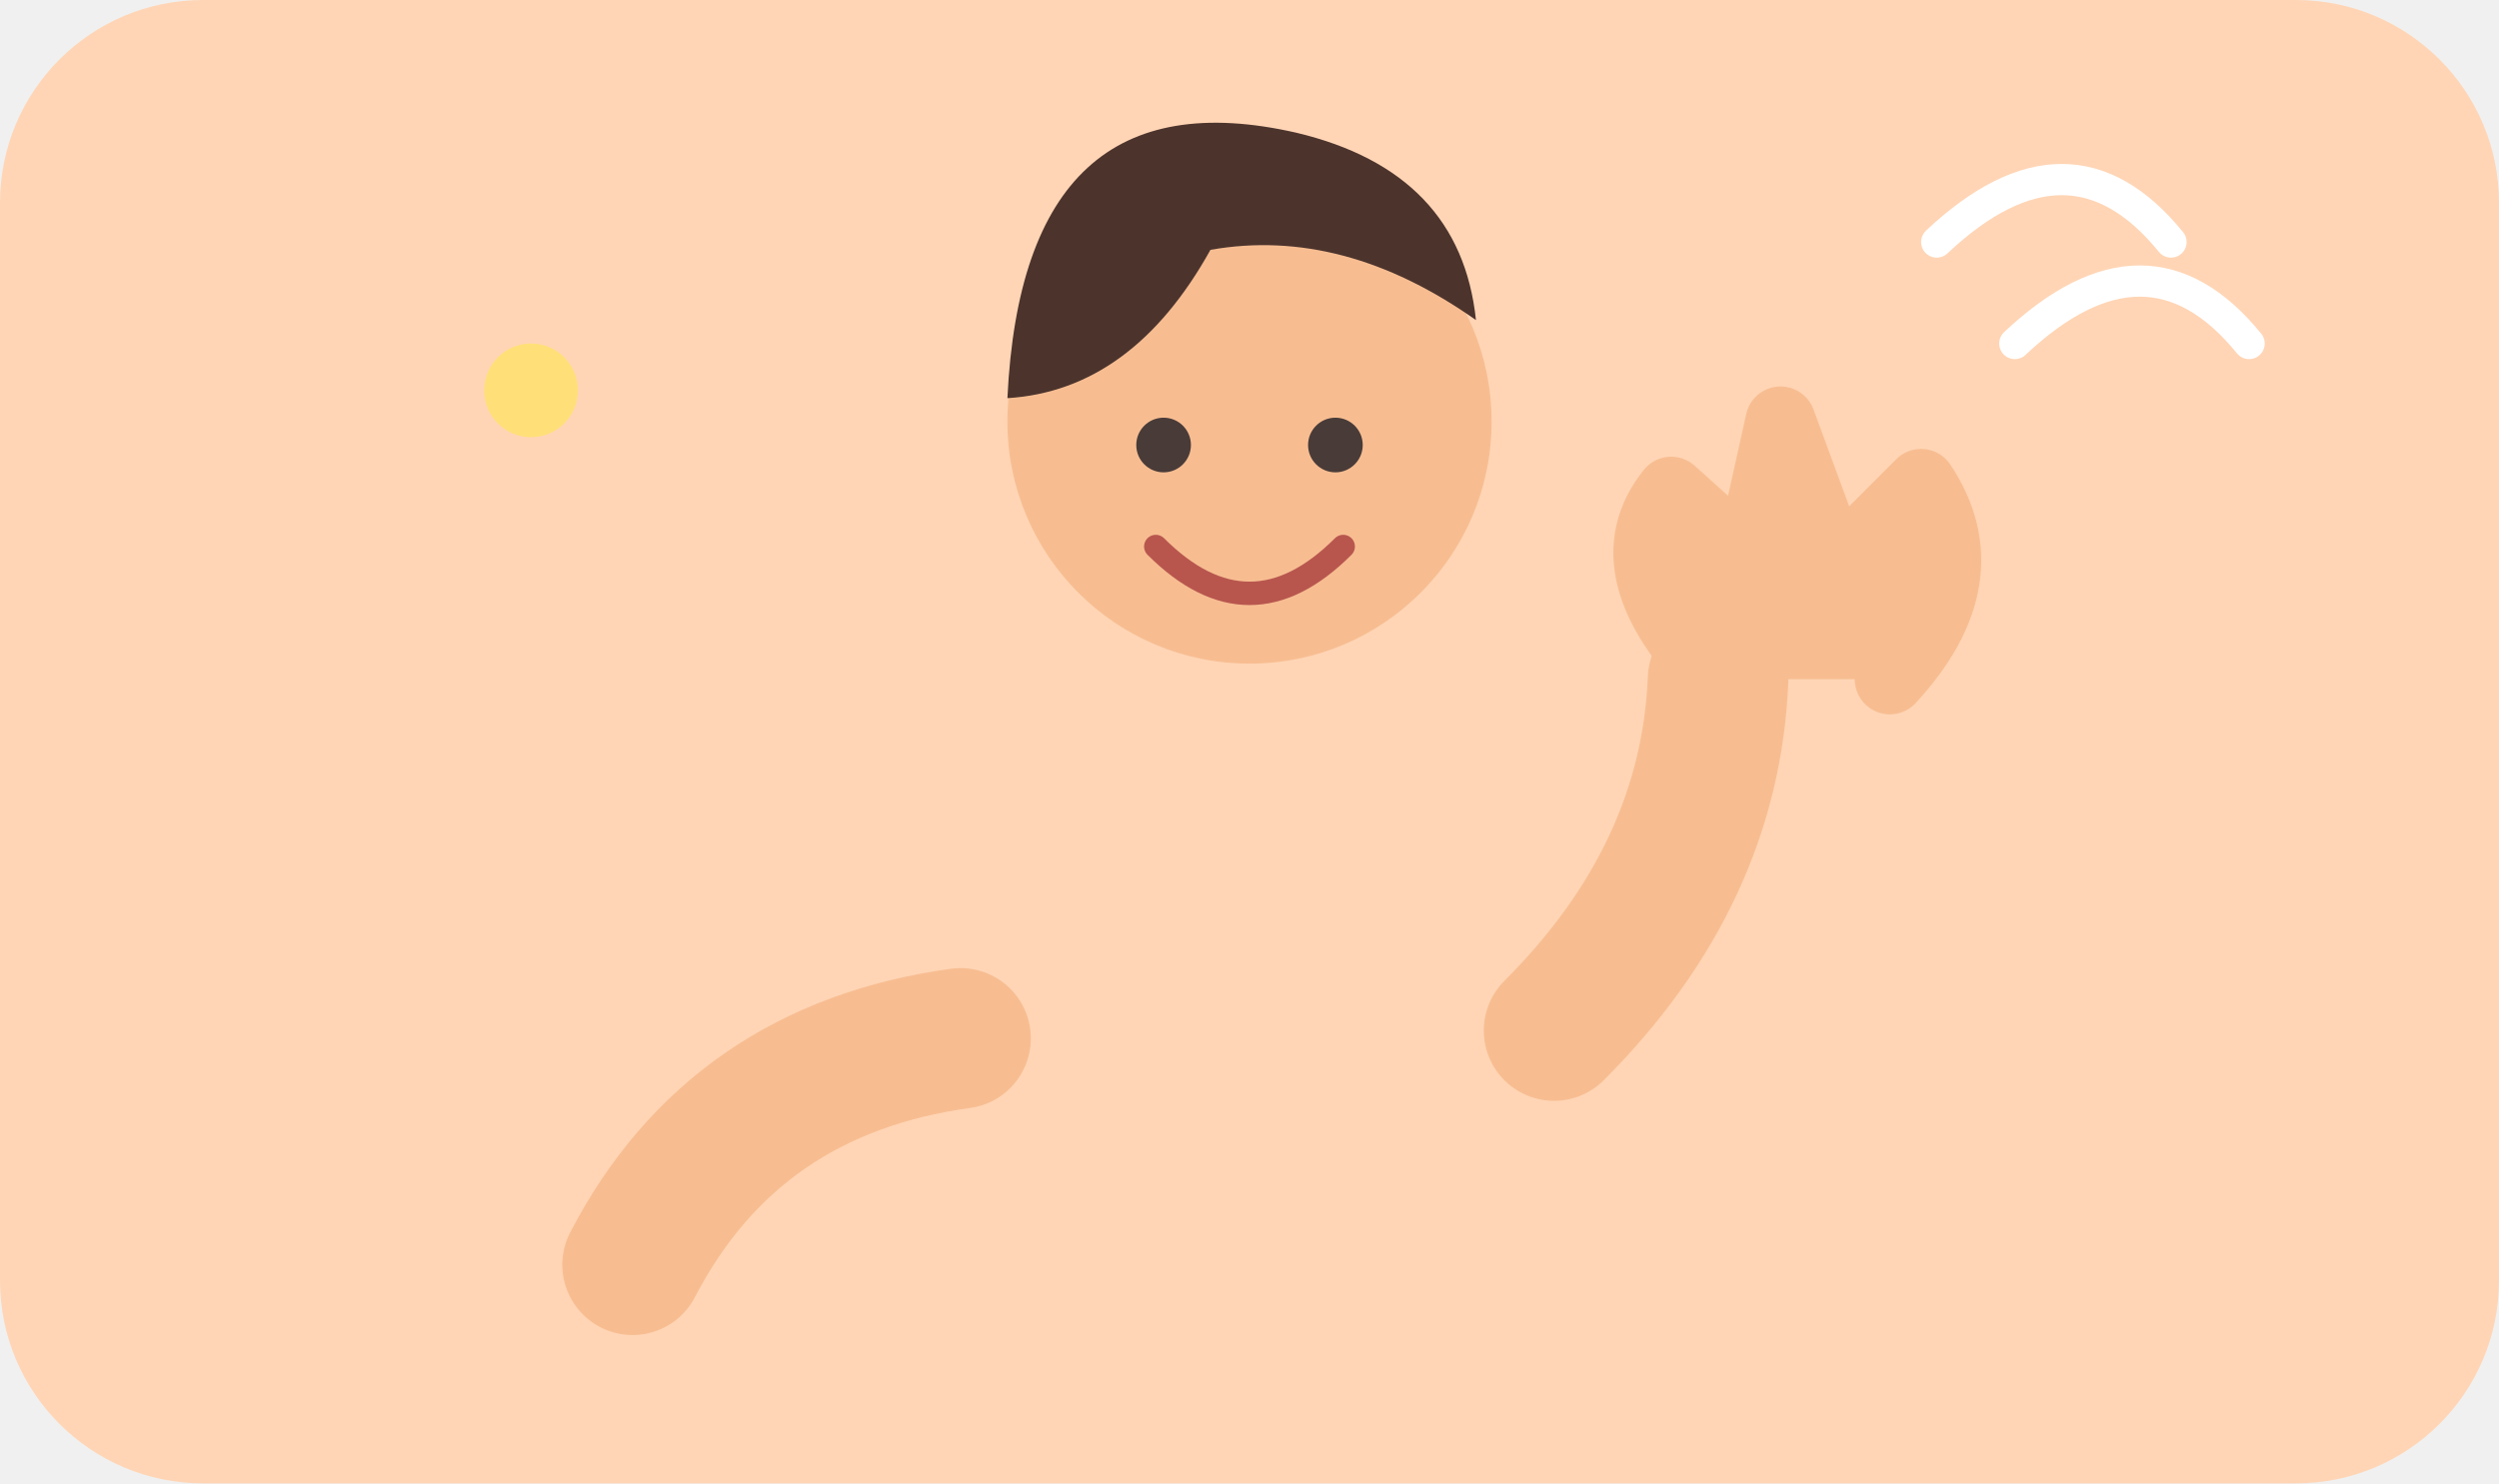
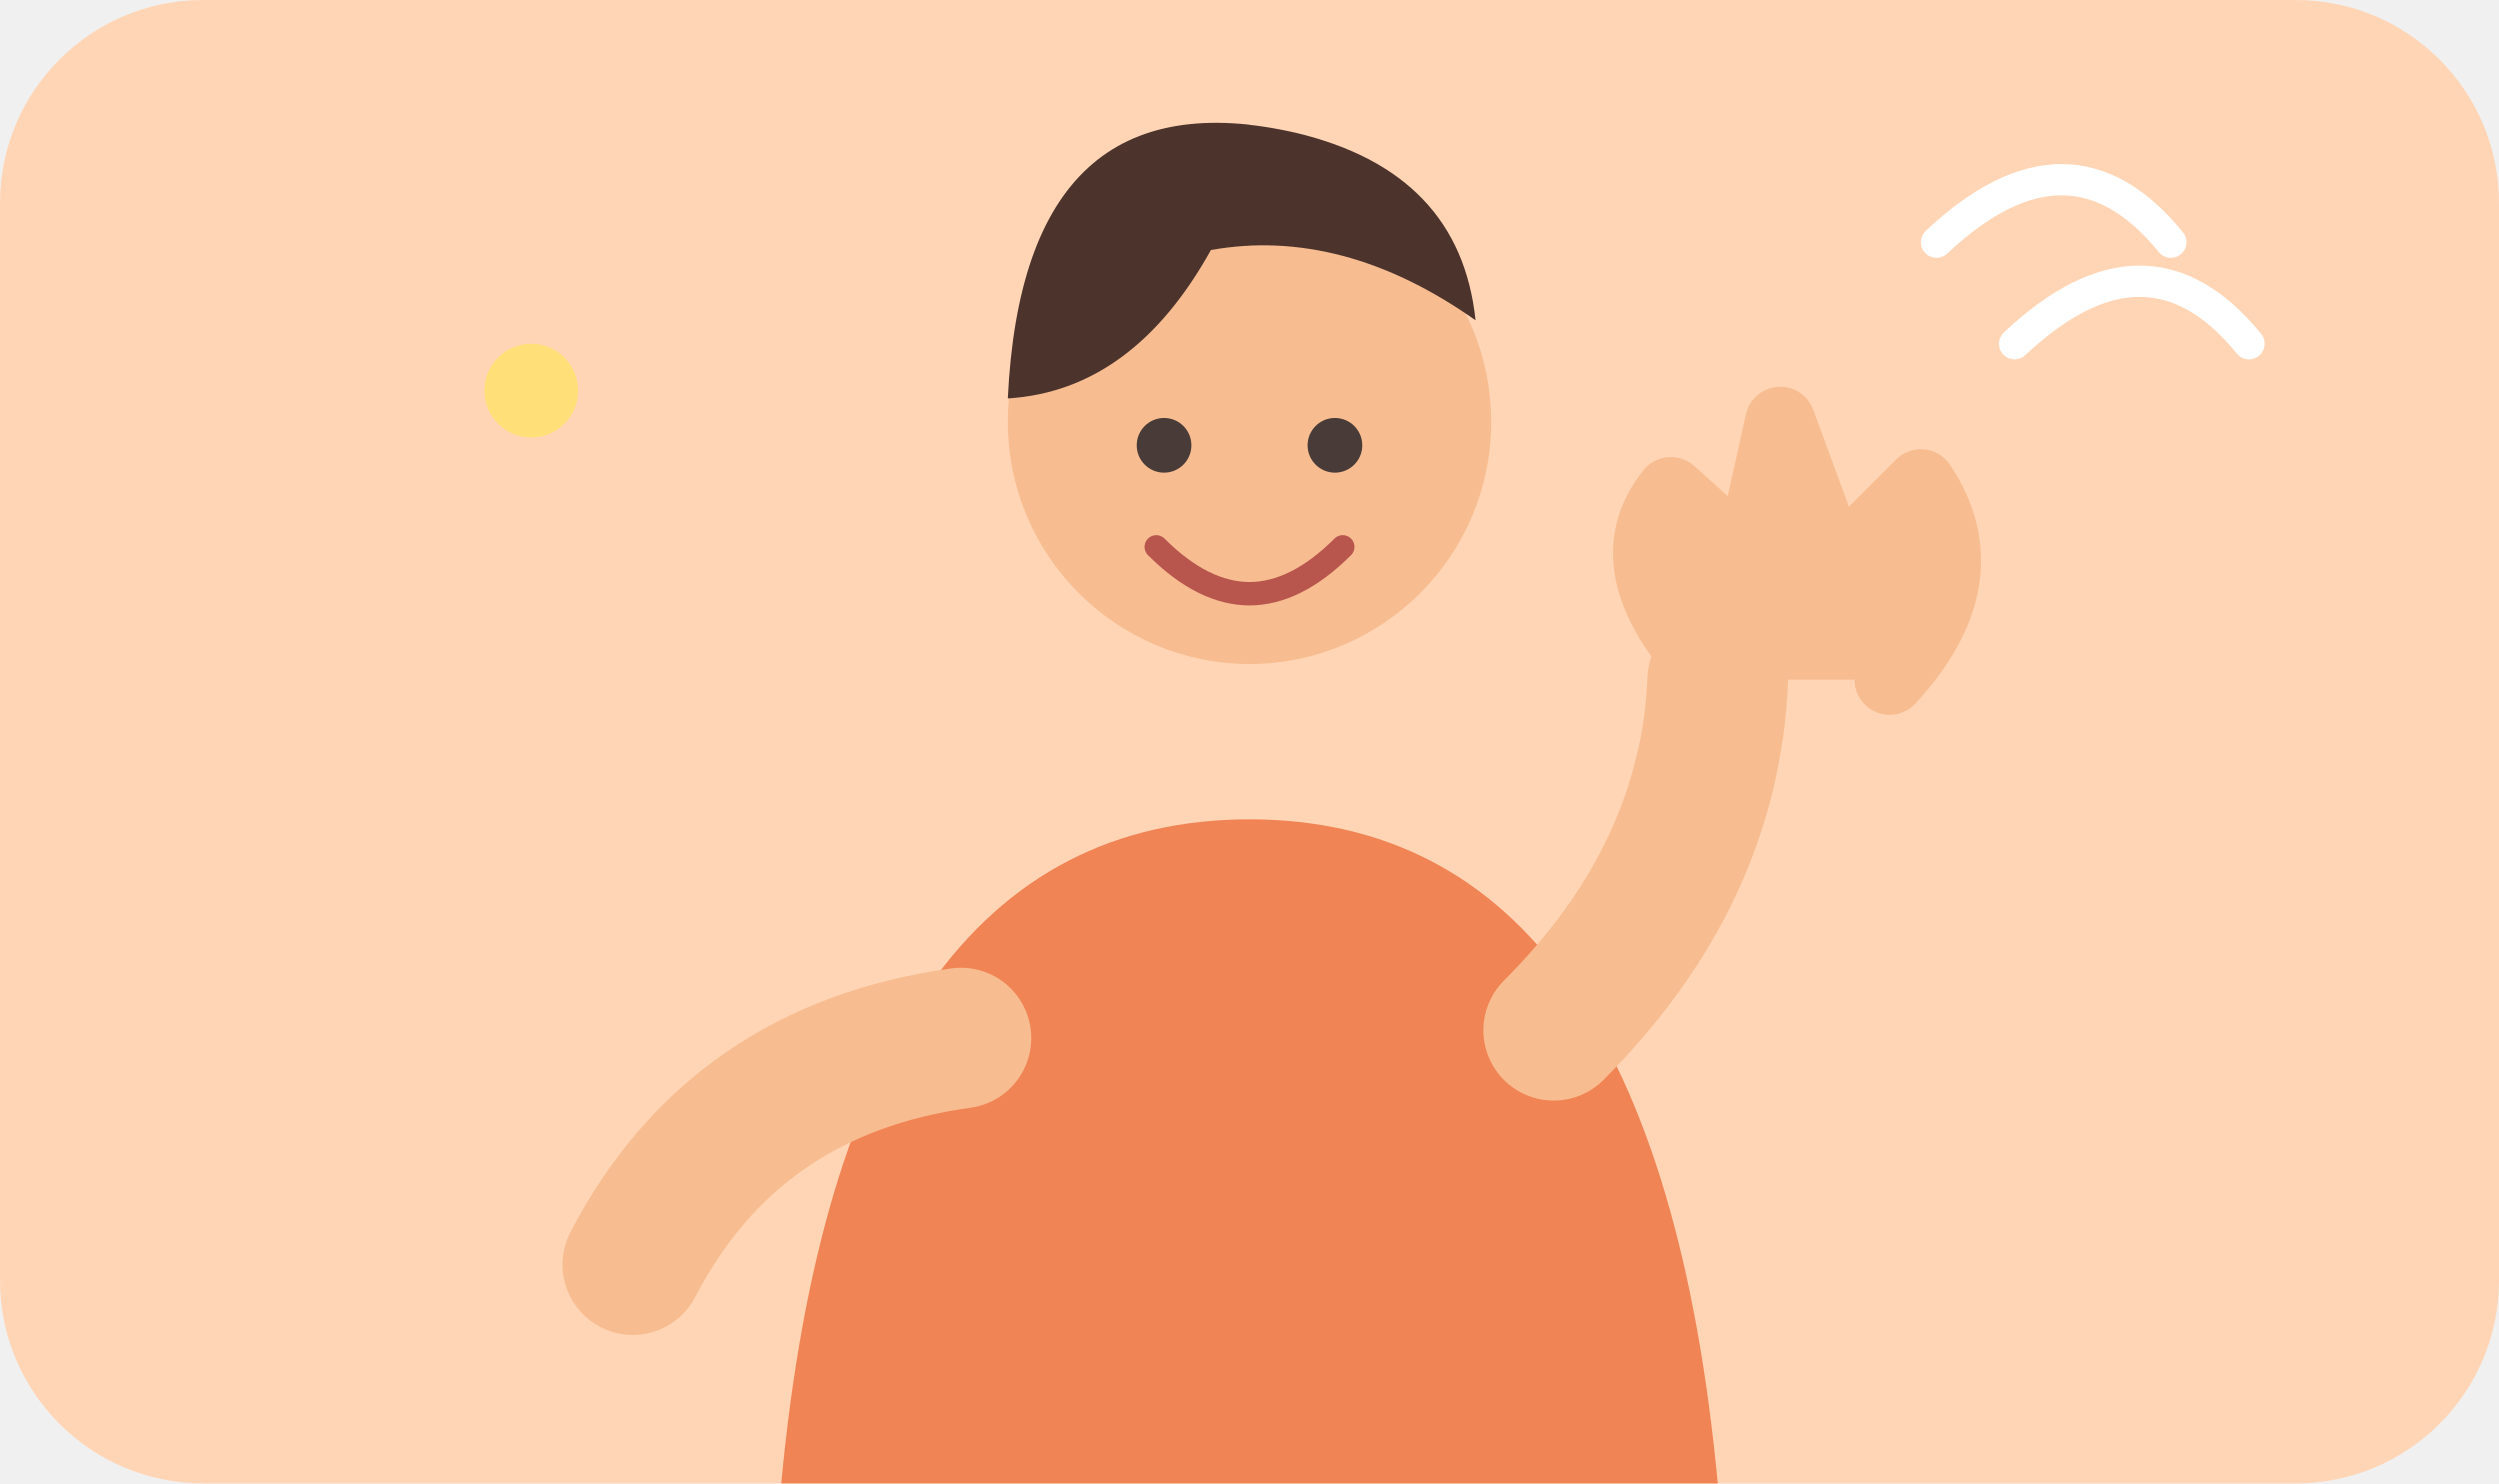
<svg xmlns="http://www.w3.org/2000/svg" viewBox="0 0 320 190">
  <rect width="320" height="190" rx="26" fill="#ffd5b5" />
  <circle cx="160" cy="54" r="31" fill="#f7bd91" />
  <path d="M129 51q2-42 37-34 21 5 23 24-17-12-34-9-10 18-26 19" fill="#4c342d" />
  <circle cx="149" cy="57" r="3.5" fill="#493b38" />
  <circle cx="171" cy="57" r="3.5" fill="#493b38" />
  <path d="M148 70q12 12 24 0" fill="none" stroke="#b8564e" stroke-width="3" stroke-linecap="round" />
-   <path d="MM100 190q8-85 60-85t60 85" fill="#f18455" />
+   <path d="M100 190q8-85 60-85t60 85" fill="#f18455" />
  <path d="M123 133q-29 4-42 29" fill="none" stroke="#f7bd91" stroke-width="18" stroke-linecap="round" stroke-linejoin="round" />
  <path d="M199 132q20-20 21-45" fill="none" stroke="#f7bd91" stroke-width="18" stroke-linecap="round" stroke-linejoin="round" />
  <path d="M220 87q-14-14-6-24l10 9 4-18 7 19 11-11q8 12-4 25" fill="#f7bd91" stroke="#f7bd91" stroke-width="9" stroke-linecap="round" stroke-linejoin="round" />
  <path d="M248 31q17-16 30 0M258 44q17-16 30 0" fill="none" stroke="#fff" stroke-width="4" stroke-linecap="round" />
  <circle cx="68" cy="50" r="6" fill="#ffe078" />
</svg>
